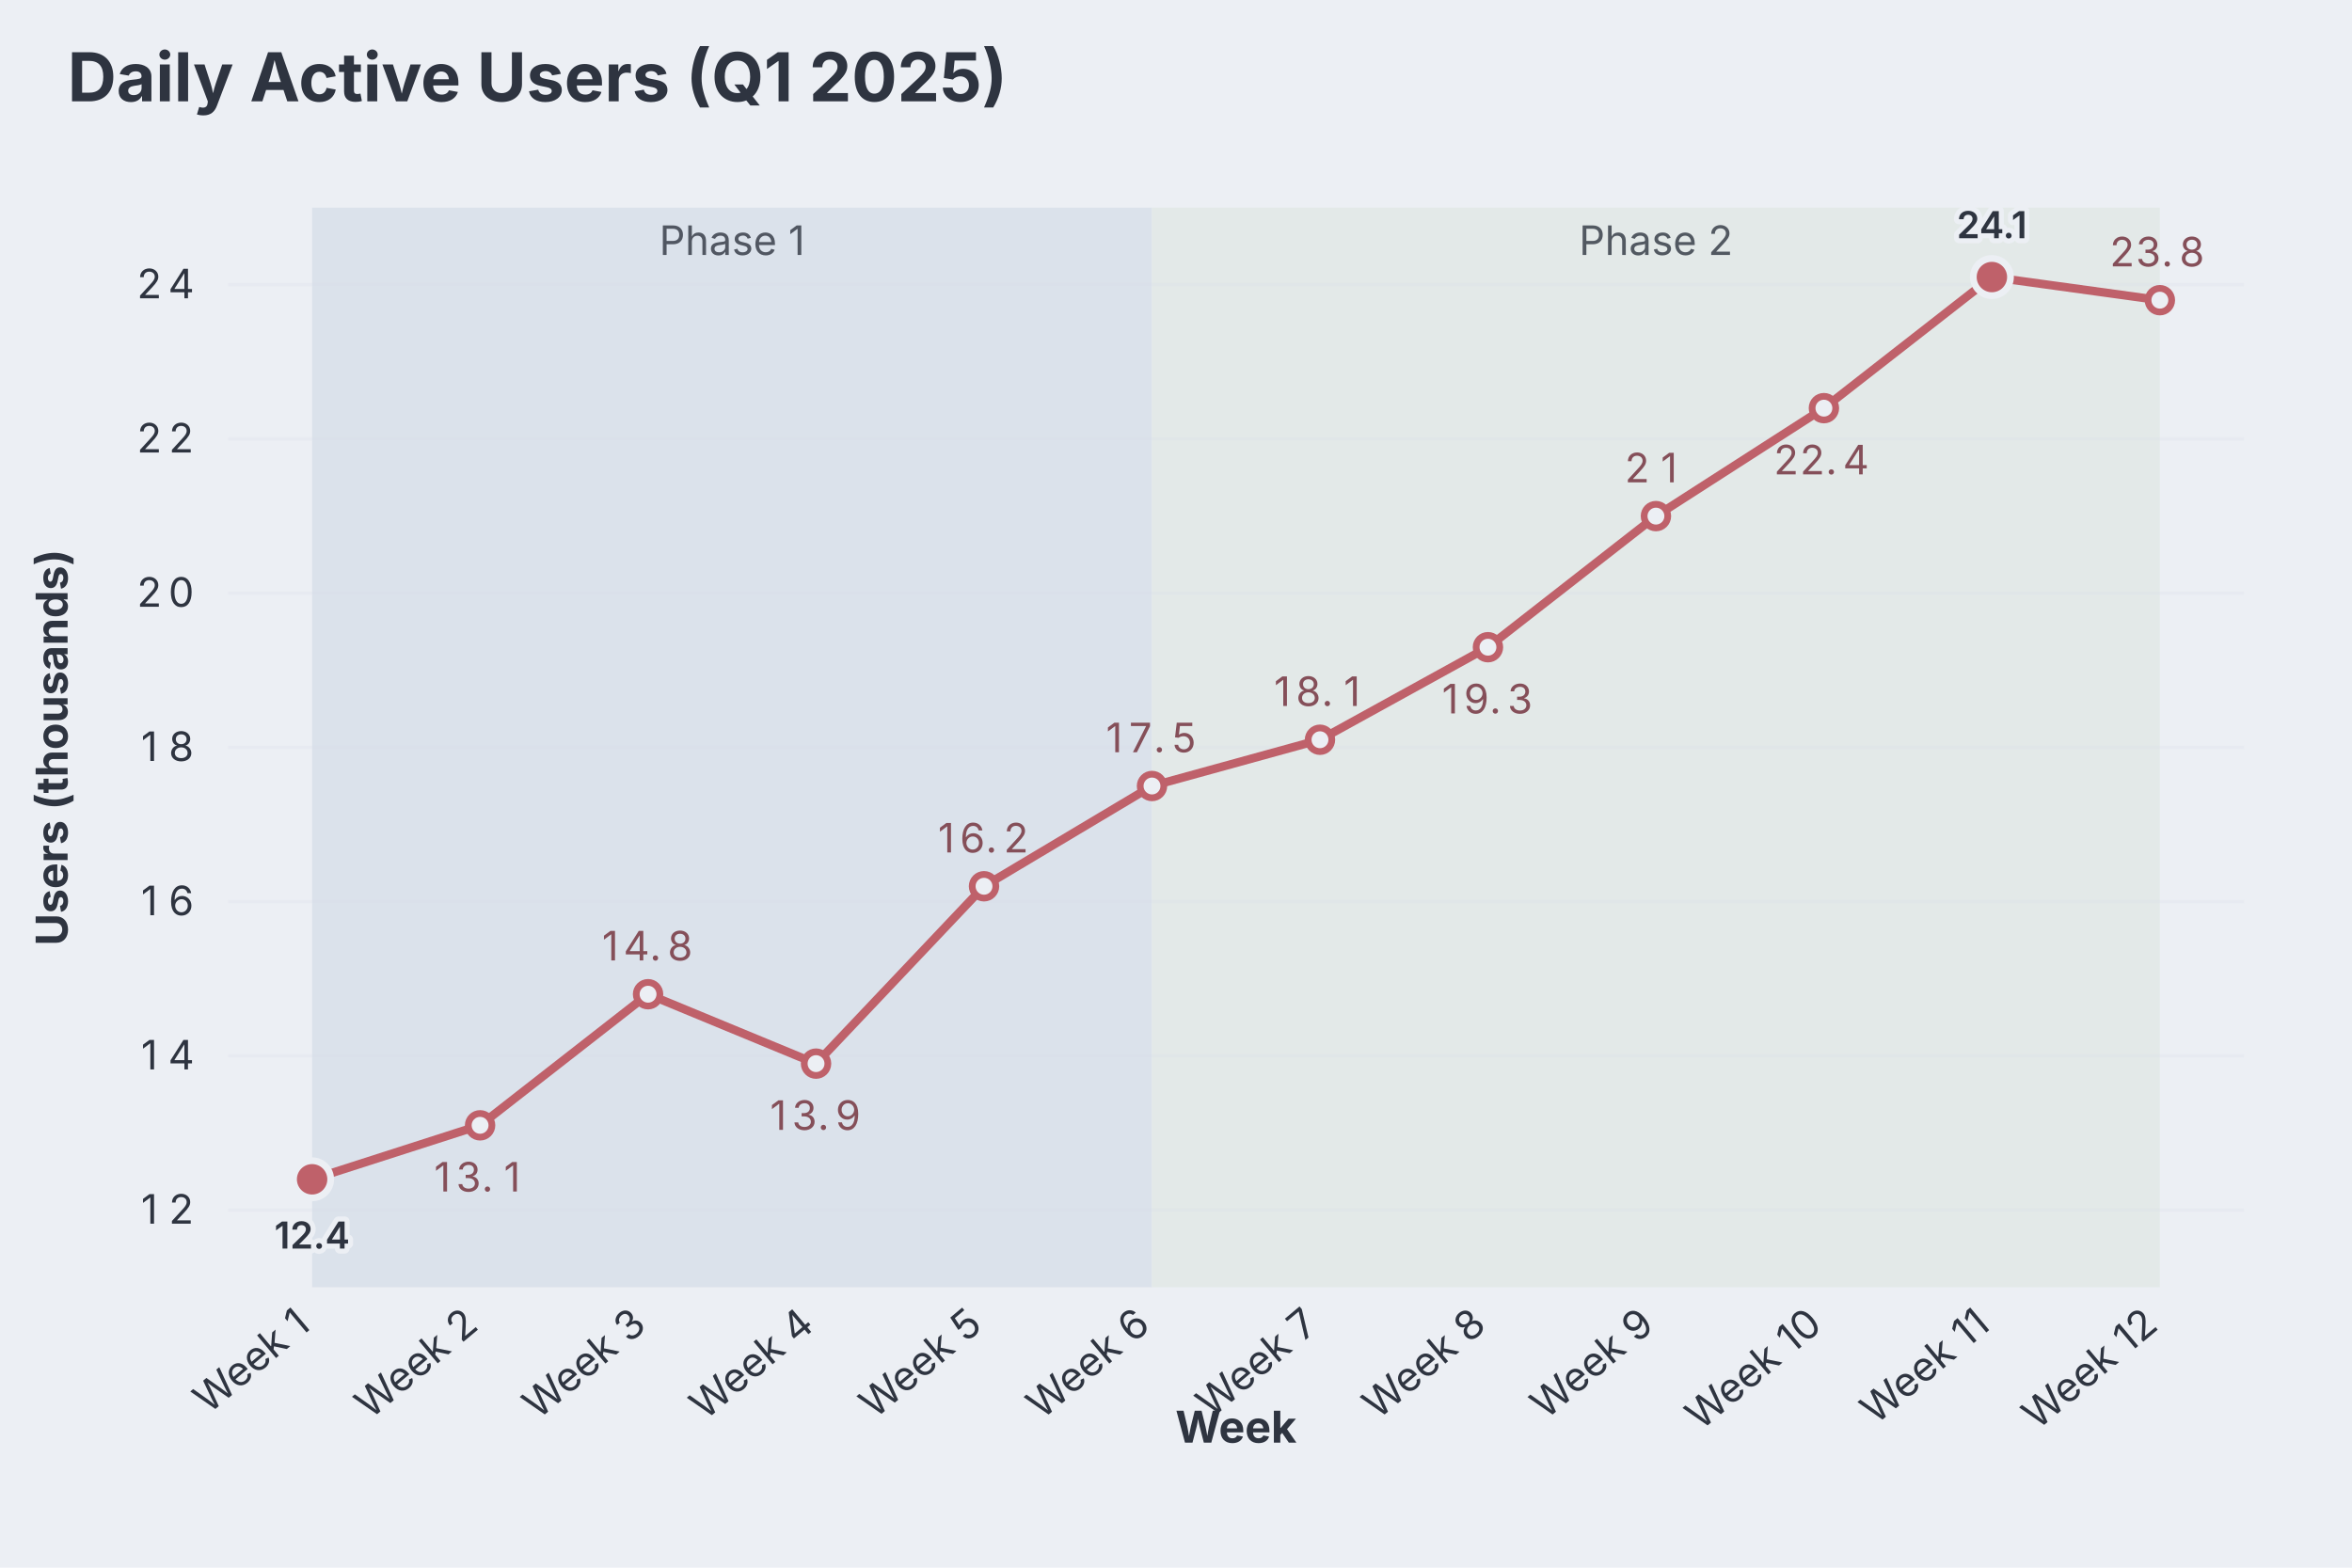
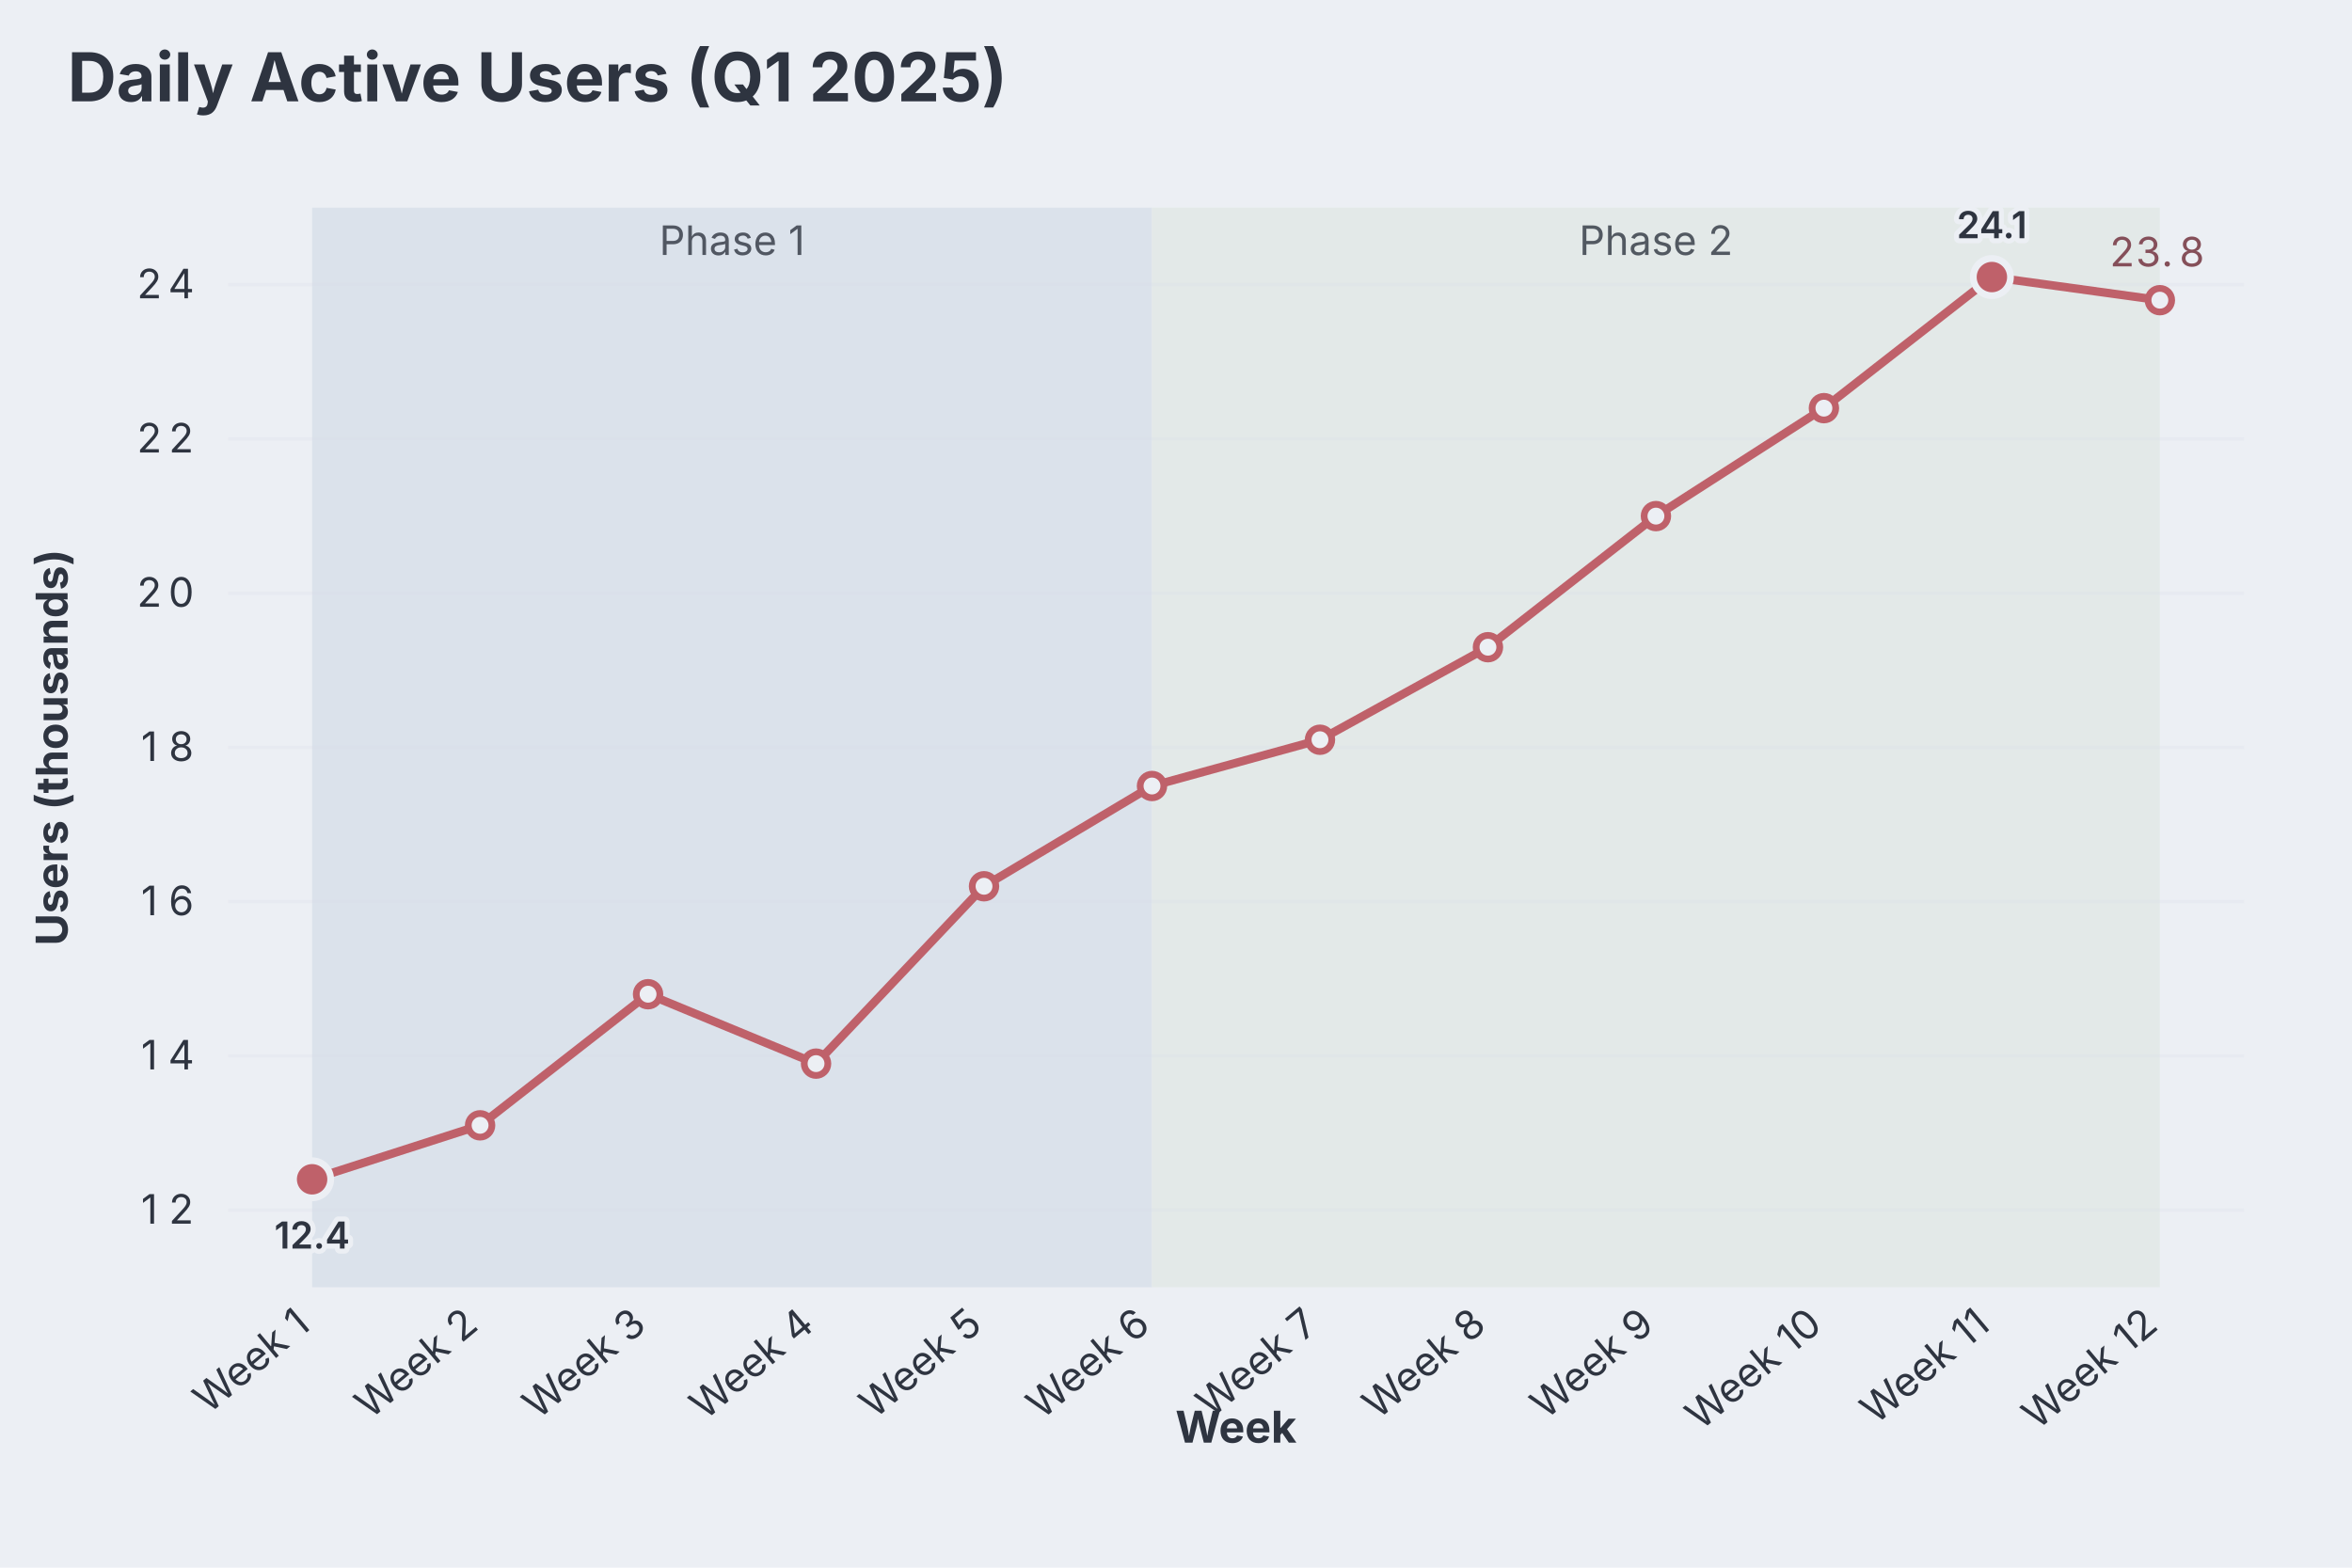
<svg xmlns="http://www.w3.org/2000/svg" aria-describedby="dgmo-desc-9e902de2" role="img" aria-label="Daily Active Users (Q1 2025) — Line diagram" width="696" height="464" viewBox="0 0 696 464" style="background: rgb(236, 239, 244); font-family: Inter, system-ui, Avenir, Helvetica, Arial, sans-serif;">
  <style>@media (hover:hover){svg:has(g.dgmo-series:hover) g.dgmo-series:not(:hover){opacity:0.4}}</style>
  <rect class="dgmo-canvas-bg" x="0" y="0" width="696" height="464" fill="#eceff4" />
  <text class="chart-title" x="20" y="30" text-anchor="start" fill="#2e3440" font-size="20" font-weight="bold" style="cursor: default;" data-line-number="1">Daily Active Users (Q1 2025)</text>
  <rect x="92.358" y="61.458" width="248.54" height="319.542" fill="#dbe2eb" />
  <text x="216.628" y="75.458" text-anchor="middle" fill="#2e3440" font-size="12" font-family="Inter, system-ui, Avenir, Helvetica, Arial, sans-serif" opacity="0.8" pointer-events="none">Phase 1</text>
  <rect x="340.898" y="61.458" width="298.248" height="319.542" fill="#e3e9e8" />
  <text x="490.022" y="75.458" text-anchor="middle" fill="#2e3440" font-size="12" font-family="Inter, system-ui, Avenir, Helvetica, Arial, sans-serif" opacity="0.8" pointer-events="none">Phase 2</text>
  <line x1="67.504" x2="664" y1="358.176" y2="358.176" stroke="#d8dee9" stroke-opacity="0.25" />
  <text class="dgmo-tick" x="49.752" y="362.176" text-anchor="middle" fill="#2e3440" font-size="12" font-family="Inter, system-ui, Avenir, Helvetica, Arial, sans-serif" pointer-events="none">
    <tspan x="45.88">1</tspan>
    <tspan x="53.63">2</tspan>
  </text>
  <line x1="67.504" x2="664" y1="312.527" y2="312.527" stroke="#d8dee9" stroke-opacity="0.25" />
  <text class="dgmo-tick" x="49.752" y="316.527" text-anchor="middle" fill="#2e3440" font-size="12" font-family="Inter, system-ui, Avenir, Helvetica, Arial, sans-serif" pointer-events="none">
    <tspan x="45.88">1</tspan>
    <tspan x="53.63">4</tspan>
  </text>
  <line x1="67.504" x2="664" y1="266.878" y2="266.878" stroke="#d8dee9" stroke-opacity="0.25" />
  <text class="dgmo-tick" x="49.752" y="270.878" text-anchor="middle" fill="#2e3440" font-size="12" font-family="Inter, system-ui, Avenir, Helvetica, Arial, sans-serif" pointer-events="none">
    <tspan x="45.88">1</tspan>
    <tspan x="53.63">6</tspan>
  </text>
  <line x1="67.504" x2="664" y1="221.229" y2="221.229" stroke="#d8dee9" stroke-opacity="0.25" />
  <text class="dgmo-tick" x="49.752" y="225.229" text-anchor="middle" fill="#2e3440" font-size="12" font-family="Inter, system-ui, Avenir, Helvetica, Arial, sans-serif" pointer-events="none">
    <tspan x="45.88">1</tspan>
    <tspan x="53.63">8</tspan>
  </text>
  <line x1="67.504" x2="664" y1="175.58" y2="175.58" stroke="#d8dee9" stroke-opacity="0.25" />
  <text class="dgmo-tick" x="49.752" y="179.58" text-anchor="middle" fill="#2e3440" font-size="12" font-family="Inter, system-ui, Avenir, Helvetica, Arial, sans-serif" pointer-events="none">
    <tspan x="45.88">2</tspan>
    <tspan x="53.63">0</tspan>
  </text>
  <line x1="67.504" x2="664" y1="129.931" y2="129.931" stroke="#d8dee9" stroke-opacity="0.25" />
  <text class="dgmo-tick" x="49.752" y="133.931" text-anchor="middle" fill="#2e3440" font-size="12" font-family="Inter, system-ui, Avenir, Helvetica, Arial, sans-serif" pointer-events="none">
    <tspan x="45.88">2</tspan>
    <tspan x="53.63">2</tspan>
  </text>
  <line x1="67.504" x2="664" y1="84.282" y2="84.282" stroke="#d8dee9" stroke-opacity="0.25" />
  <text class="dgmo-tick" x="49.752" y="88.282" text-anchor="middle" fill="#2e3440" font-size="12" font-family="Inter, system-ui, Avenir, Helvetica, Arial, sans-serif" pointer-events="none">
    <tspan x="45.88">2</tspan>
    <tspan x="53.63">4</tspan>
  </text>
  <text class="dgmo-tick" fill="#2e3440" font-size="12" font-family="Inter, system-ui, Avenir, Helvetica, Arial, sans-serif" transform="translate(92.358,393) rotate(-40)" text-anchor="end" pointer-events="none">Week 1</text>
  <text class="dgmo-tick" fill="#2e3440" font-size="12" font-family="Inter, system-ui, Avenir, Helvetica, Arial, sans-serif" transform="translate(142.066,393) rotate(-40)" text-anchor="end" pointer-events="none">Week 2</text>
  <text class="dgmo-tick" fill="#2e3440" font-size="12" font-family="Inter, system-ui, Avenir, Helvetica, Arial, sans-serif" transform="translate(191.774,393) rotate(-40)" text-anchor="end" pointer-events="none">Week 3</text>
  <text class="dgmo-tick" fill="#2e3440" font-size="12" font-family="Inter, system-ui, Avenir, Helvetica, Arial, sans-serif" transform="translate(241.482,393) rotate(-40)" text-anchor="end" pointer-events="none">Week 4</text>
  <text class="dgmo-tick" fill="#2e3440" font-size="12" font-family="Inter, system-ui, Avenir, Helvetica, Arial, sans-serif" transform="translate(291.19,393) rotate(-40)" text-anchor="end" pointer-events="none">Week 5</text>
  <text class="dgmo-tick" fill="#2e3440" font-size="12" font-family="Inter, system-ui, Avenir, Helvetica, Arial, sans-serif" transform="translate(340.898,393) rotate(-40)" text-anchor="end" pointer-events="none">Week 6</text>
  <text class="dgmo-tick" fill="#2e3440" font-size="12" font-family="Inter, system-ui, Avenir, Helvetica, Arial, sans-serif" transform="translate(390.606,393) rotate(-40)" text-anchor="end" pointer-events="none">Week 7</text>
  <text class="dgmo-tick" fill="#2e3440" font-size="12" font-family="Inter, system-ui, Avenir, Helvetica, Arial, sans-serif" transform="translate(440.314,393) rotate(-40)" text-anchor="end" pointer-events="none">Week 8</text>
  <text class="dgmo-tick" fill="#2e3440" font-size="12" font-family="Inter, system-ui, Avenir, Helvetica, Arial, sans-serif" transform="translate(490.022,393) rotate(-40)" text-anchor="end" pointer-events="none">Week 9</text>
  <text class="dgmo-tick" fill="#2e3440" font-size="12" font-family="Inter, system-ui, Avenir, Helvetica, Arial, sans-serif" transform="translate(539.73,393) rotate(-40)" text-anchor="end" pointer-events="none">Week 10</text>
  <text class="dgmo-tick" fill="#2e3440" font-size="12" font-family="Inter, system-ui, Avenir, Helvetica, Arial, sans-serif" transform="translate(589.438,393) rotate(-40)" text-anchor="end" pointer-events="none">Week 11</text>
  <text class="dgmo-tick" fill="#2e3440" font-size="12" font-family="Inter, system-ui, Avenir, Helvetica, Arial, sans-serif" transform="translate(639.146,393) rotate(-40)" text-anchor="end" pointer-events="none">Week 12</text>
  <rect class="dgmo-plot-rect" x="67.504" y="61.458" width="596.496" height="319.542" fill="transparent" />
  <g class="dgmo-series" data-series-index="0" data-series-name="" data-axis="left" data-color="#bf616a">
    <path class="dgmo-series-line" d="M92.358,349.046L142.066,333.069L191.774,294.267L241.482,314.809L291.19,262.313L340.898,232.641L390.606,218.947L440.314,191.557L490.022,152.756L539.73,120.802L589.438,82L639.146,88.847" fill="none" stroke="#bf616a" stroke-width="2.5" stroke-linejoin="round" stroke-linecap="round" />
    <path class="dgmo-series-hit" d="M92.358,349.046L142.066,333.069L191.774,294.267L241.482,314.809L291.19,262.313L340.898,232.641L390.606,218.947L440.314,191.557L490.022,152.756L539.73,120.802L589.438,82L639.146,88.847" fill="none" stroke="transparent" stroke-width="16" stroke-linejoin="round" stroke-linecap="round" />
    <circle class="dgmo-pt" data-series-index="0" data-series-name="" data-color="#bf616a" data-x-index="0" data-x-label="Week 1" data-value="12.4" data-line-number="8" cx="92.358" cy="349.046" r="3.5" fill="#eceff4" stroke="#bf616a" stroke-width="2" />
    <circle class="dgmo-pt" data-series-index="0" data-series-name="" data-color="#bf616a" data-x-index="1" data-x-label="Week 2" data-value="13.1" data-line-number="9" cx="142.066" cy="333.069" r="3.5" fill="#eceff4" stroke="#bf616a" stroke-width="2" />
    <circle class="dgmo-pt" data-series-index="0" data-series-name="" data-color="#bf616a" data-x-index="2" data-x-label="Week 3" data-value="14.8" data-line-number="10" cx="191.774" cy="294.267" r="3.5" fill="#eceff4" stroke="#bf616a" stroke-width="2" />
    <circle class="dgmo-pt" data-series-index="0" data-series-name="" data-color="#bf616a" data-x-index="3" data-x-label="Week 4" data-value="13.9" data-line-number="11" cx="241.482" cy="314.809" r="3.5" fill="#eceff4" stroke="#bf616a" stroke-width="2" />
    <circle class="dgmo-pt" data-series-index="0" data-series-name="" data-color="#bf616a" data-x-index="4" data-x-label="Week 5" data-value="16.2" data-line-number="12" cx="291.19" cy="262.313" r="3.5" fill="#eceff4" stroke="#bf616a" stroke-width="2" />
    <circle class="dgmo-pt" data-series-index="0" data-series-name="" data-color="#bf616a" data-x-index="5" data-x-label="Week 6" data-value="17.5" data-line-number="13" cx="340.898" cy="232.641" r="3.5" fill="#eceff4" stroke="#bf616a" stroke-width="2" />
    <circle class="dgmo-pt" data-series-index="0" data-series-name="" data-color="#bf616a" data-x-index="6" data-x-label="Week 7" data-value="18.1" data-line-number="14" cx="390.606" cy="218.947" r="3.5" fill="#eceff4" stroke="#bf616a" stroke-width="2" />
    <circle class="dgmo-pt" data-series-index="0" data-series-name="" data-color="#bf616a" data-x-index="7" data-x-label="Week 8" data-value="19.3" data-line-number="15" cx="440.314" cy="191.557" r="3.5" fill="#eceff4" stroke="#bf616a" stroke-width="2" />
    <circle class="dgmo-pt" data-series-index="0" data-series-name="" data-color="#bf616a" data-x-index="8" data-x-label="Week 9" data-value="21" data-line-number="16" cx="490.022" cy="152.756" r="3.5" fill="#eceff4" stroke="#bf616a" stroke-width="2" />
    <circle class="dgmo-pt" data-series-index="0" data-series-name="" data-color="#bf616a" data-x-index="9" data-x-label="Week 10" data-value="22.4" data-line-number="17" cx="539.73" cy="120.802" r="3.5" fill="#eceff4" stroke="#bf616a" stroke-width="2" />
    <circle class="dgmo-pt" data-series-index="0" data-series-name="" data-color="#bf616a" data-x-index="10" data-x-label="Week 11" data-value="24.1" data-line-number="18" cx="589.438" cy="82" r="3.5" fill="#eceff4" stroke="#bf616a" stroke-width="2" />
    <circle class="dgmo-pt" data-series-index="0" data-series-name="" data-color="#bf616a" data-x-index="11" data-x-label="Week 12" data-value="23.8" data-line-number="19" cx="639.146" cy="88.847" r="3.5" fill="#eceff4" stroke="#bf616a" stroke-width="2" />
  </g>
  <g class="dgmo-overlay dgmo-overlay-extremes" data-line-number="8">
    <circle class="dgmo-extreme-low" cx="92.358" cy="349.046" r="5.5" fill="#bf616a" stroke="#eceff4" stroke-width="2" />
  </g>
  <g class="dgmo-overlay dgmo-overlay-extremes" data-line-number="18">
    <circle class="dgmo-extreme-high" cx="589.438" cy="82" r="5.5" fill="#bf616a" stroke="#eceff4" stroke-width="2" />
  </g>
  <text class="dgmo-overlay-label dgmo-overlay-extremes-label" data-line-number="8" x="92.358" y="369.546" text-anchor="middle" fill="#2e3440" font-size="11" font-weight="600" font-family="Inter, system-ui, Avenir, Helvetica, Arial, sans-serif" stroke="#eceff4" stroke-width="3" stroke-linejoin="round" paint-order="stroke" pointer-events="none">12.4</text>
  <text class="dgmo-overlay-label dgmo-overlay-extremes-label" data-line-number="18" x="589.438" y="70.5" text-anchor="middle" fill="#2e3440" font-size="11" font-weight="600" font-family="Inter, system-ui, Avenir, Helvetica, Arial, sans-serif" stroke="#eceff4" stroke-width="3" stroke-linejoin="round" paint-order="stroke" pointer-events="none">24.1</text>
-   <text x="142.066" y="352.669" text-anchor="middle" fill="#854f59" font-size="12" font-family="Inter, system-ui, Avenir, Helvetica, Arial, sans-serif" pointer-events="none">
-     <tspan x="132.59">1</tspan>
-     <tspan x="140.34">3</tspan>
-     <tspan x="145.94">.</tspan>
-     <tspan x="151.55">1</tspan>
-   </text>
-   <text x="191.774" y="284.267" text-anchor="middle" fill="#854f59" font-size="12" font-family="Inter, system-ui, Avenir, Helvetica, Arial, sans-serif" pointer-events="none">
-     <tspan x="182.29">1</tspan>
-     <tspan x="190.05">4</tspan>
-     <tspan x="195.65">.</tspan>
-     <tspan x="201.25">8</tspan>
-   </text>
-   <text x="241.482" y="334.409" text-anchor="middle" fill="#854f59" font-size="12" font-family="Inter, system-ui, Avenir, Helvetica, Arial, sans-serif" pointer-events="none">
-     <tspan x="232">1</tspan>
-     <tspan x="239.75">3</tspan>
-     <tspan x="245.36">.</tspan>
-     <tspan x="250.96">9</tspan>
-   </text>
-   <text x="291.19" y="252.313" text-anchor="middle" fill="#854f59" font-size="12" font-family="Inter, system-ui, Avenir, Helvetica, Arial, sans-serif" pointer-events="none">
-     <tspan x="281.71">1</tspan>
-     <tspan x="289.46">6</tspan>
-     <tspan x="295.07">.</tspan>
-     <tspan x="300.67">2</tspan>
-   </text>
-   <text x="340.898" y="222.641" text-anchor="middle" fill="#854f59" font-size="12" font-family="Inter, system-ui, Avenir, Helvetica, Arial, sans-serif" pointer-events="none">
-     <tspan x="331.42">1</tspan>
-     <tspan x="339.17">7</tspan>
-     <tspan x="344.77">.</tspan>
-     <tspan x="350.38">5</tspan>
-   </text>
-   <text x="390.606" y="208.947" text-anchor="middle" fill="#854f59" font-size="12" font-family="Inter, system-ui, Avenir, Helvetica, Arial, sans-serif" pointer-events="none">
-     <tspan x="381.13">1</tspan>
-     <tspan x="388.88">8</tspan>
-     <tspan x="394.48">.</tspan>
-     <tspan x="400.09">1</tspan>
-   </text>
-   <text x="440.314" y="211.157" text-anchor="middle" fill="#854f59" font-size="12" font-family="Inter, system-ui, Avenir, Helvetica, Arial, sans-serif" pointer-events="none">
-     <tspan x="430.83">1</tspan>
-     <tspan x="438.59">9</tspan>
-     <tspan x="444.19">.</tspan>
-     <tspan x="449.79">3</tspan>
-   </text>
-   <text x="490.022" y="142.756" text-anchor="middle" fill="#854f59" font-size="12" font-family="Inter, system-ui, Avenir, Helvetica, Arial, sans-serif" pointer-events="none">
-     <tspan x="486.15">2</tspan>
-     <tspan x="493.9">1</tspan>
-   </text>
-   <text x="539.73" y="140.402" text-anchor="middle" fill="#854f59" font-size="12" font-family="Inter, system-ui, Avenir, Helvetica, Arial, sans-serif" pointer-events="none">
-     <tspan x="530.25">2</tspan>
-     <tspan x="538">2</tspan>
-     <tspan x="543.61">.</tspan>
-     <tspan x="549.21">4</tspan>
-   </text>
  <text x="639.146" y="78.847" text-anchor="middle" fill="#854f59" font-size="12" font-family="Inter, system-ui, Avenir, Helvetica, Arial, sans-serif" pointer-events="none">
    <tspan x="629.67">2</tspan>
    <tspan x="637.42">3</tspan>
    <tspan x="643.02">.</tspan>
    <tspan x="648.63">8</tspan>
  </text>
  <text x="365.752" y="427" text-anchor="middle" fill="#2e3440" font-size="13" font-family="Inter, system-ui, Avenir, Helvetica, Arial, sans-serif" font-weight="bold" pointer-events="none">Week</text>
  <text transform="translate(20,221.229) rotate(-90)" text-anchor="middle" fill="#2e3440" font-size="13" font-family="Inter, system-ui, Avenir, Helvetica, Arial, sans-serif" font-weight="bold" pointer-events="none">Users (thousands)</text>
</svg>
